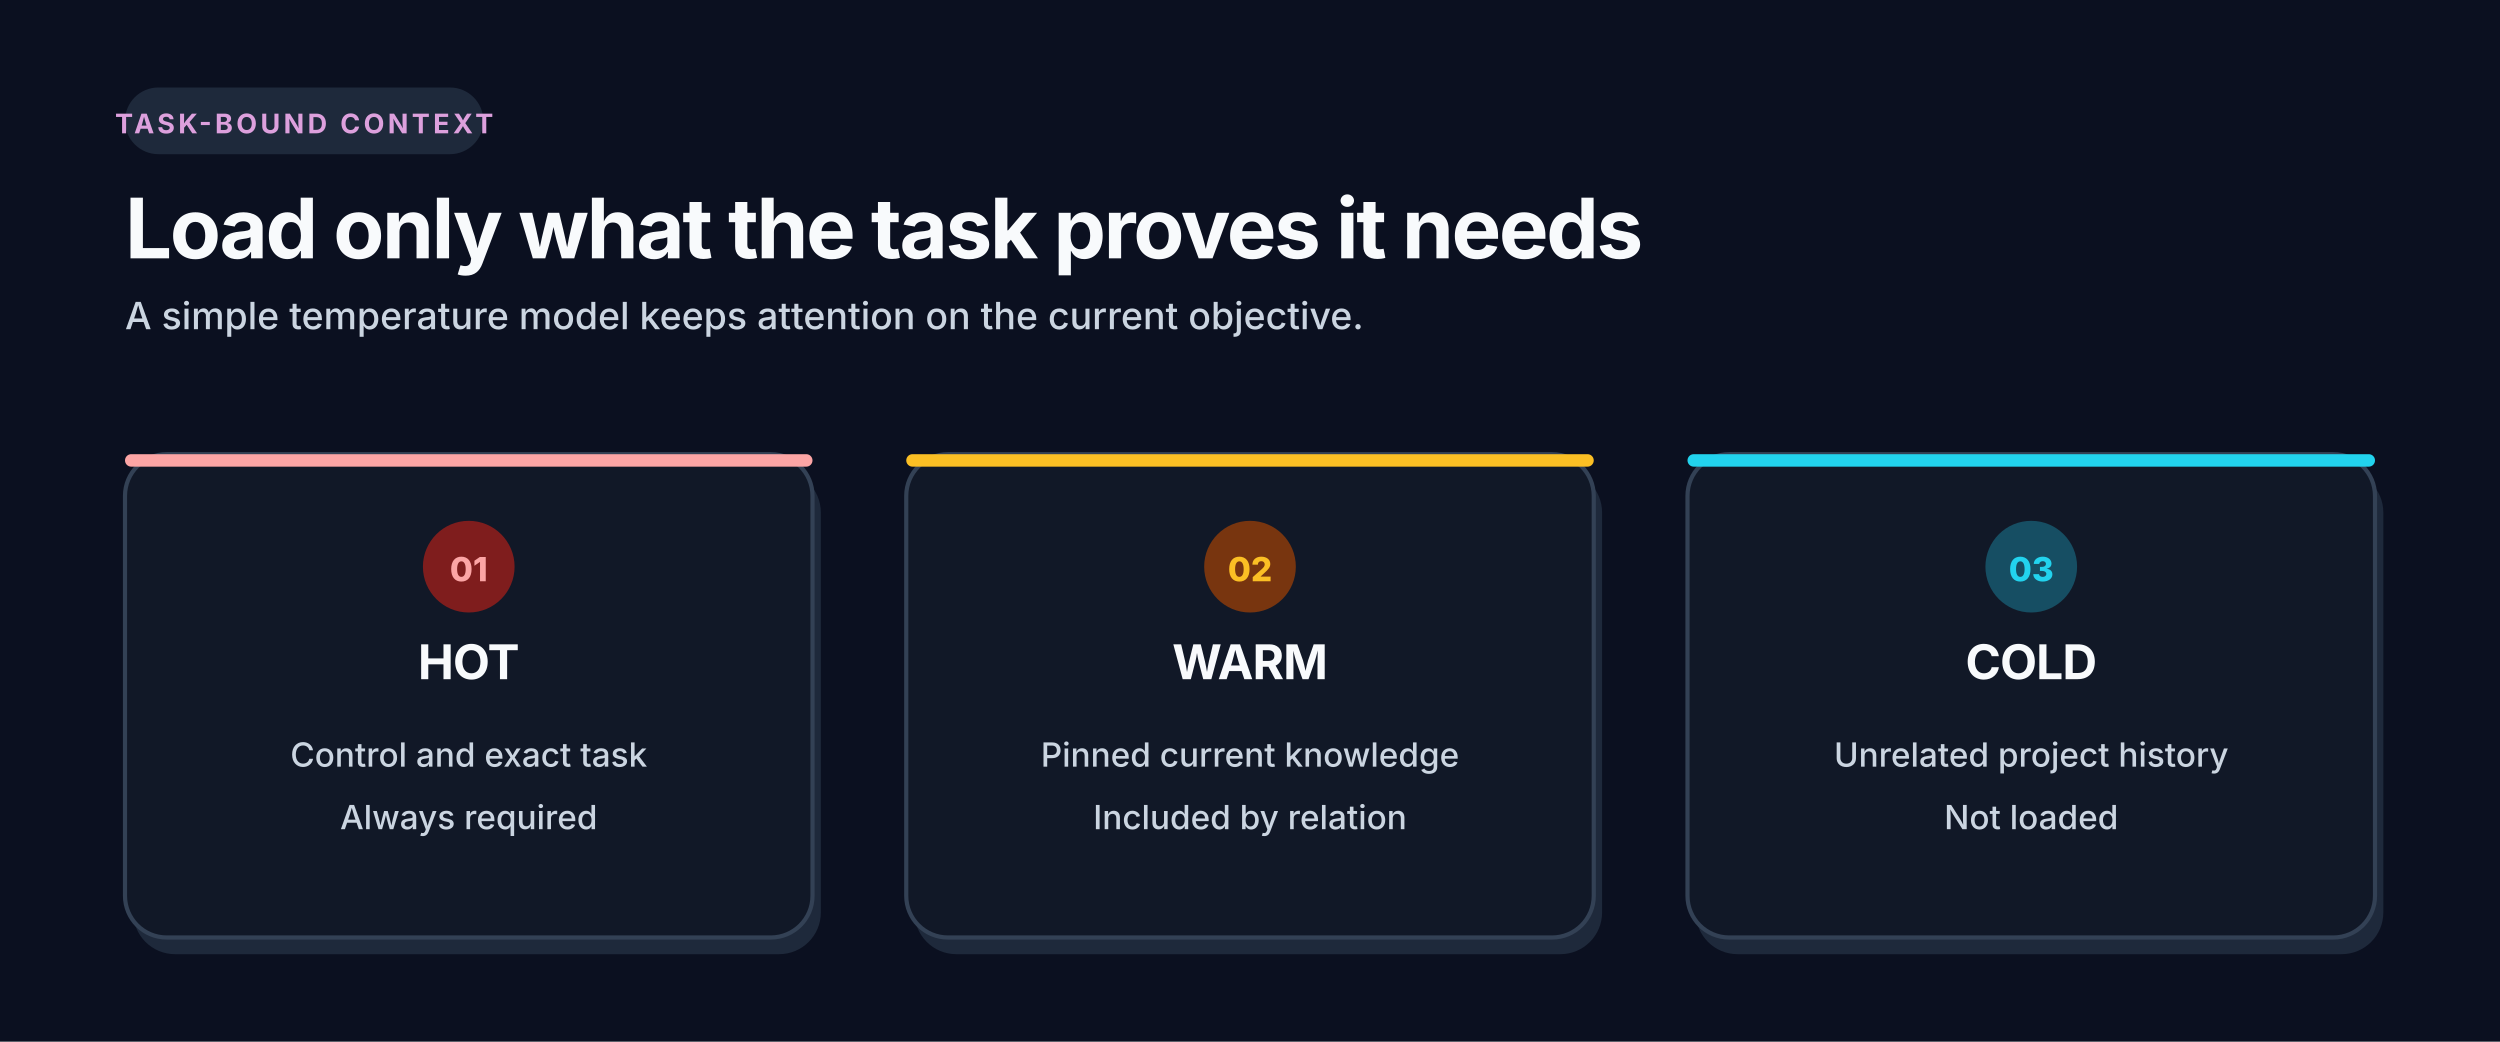
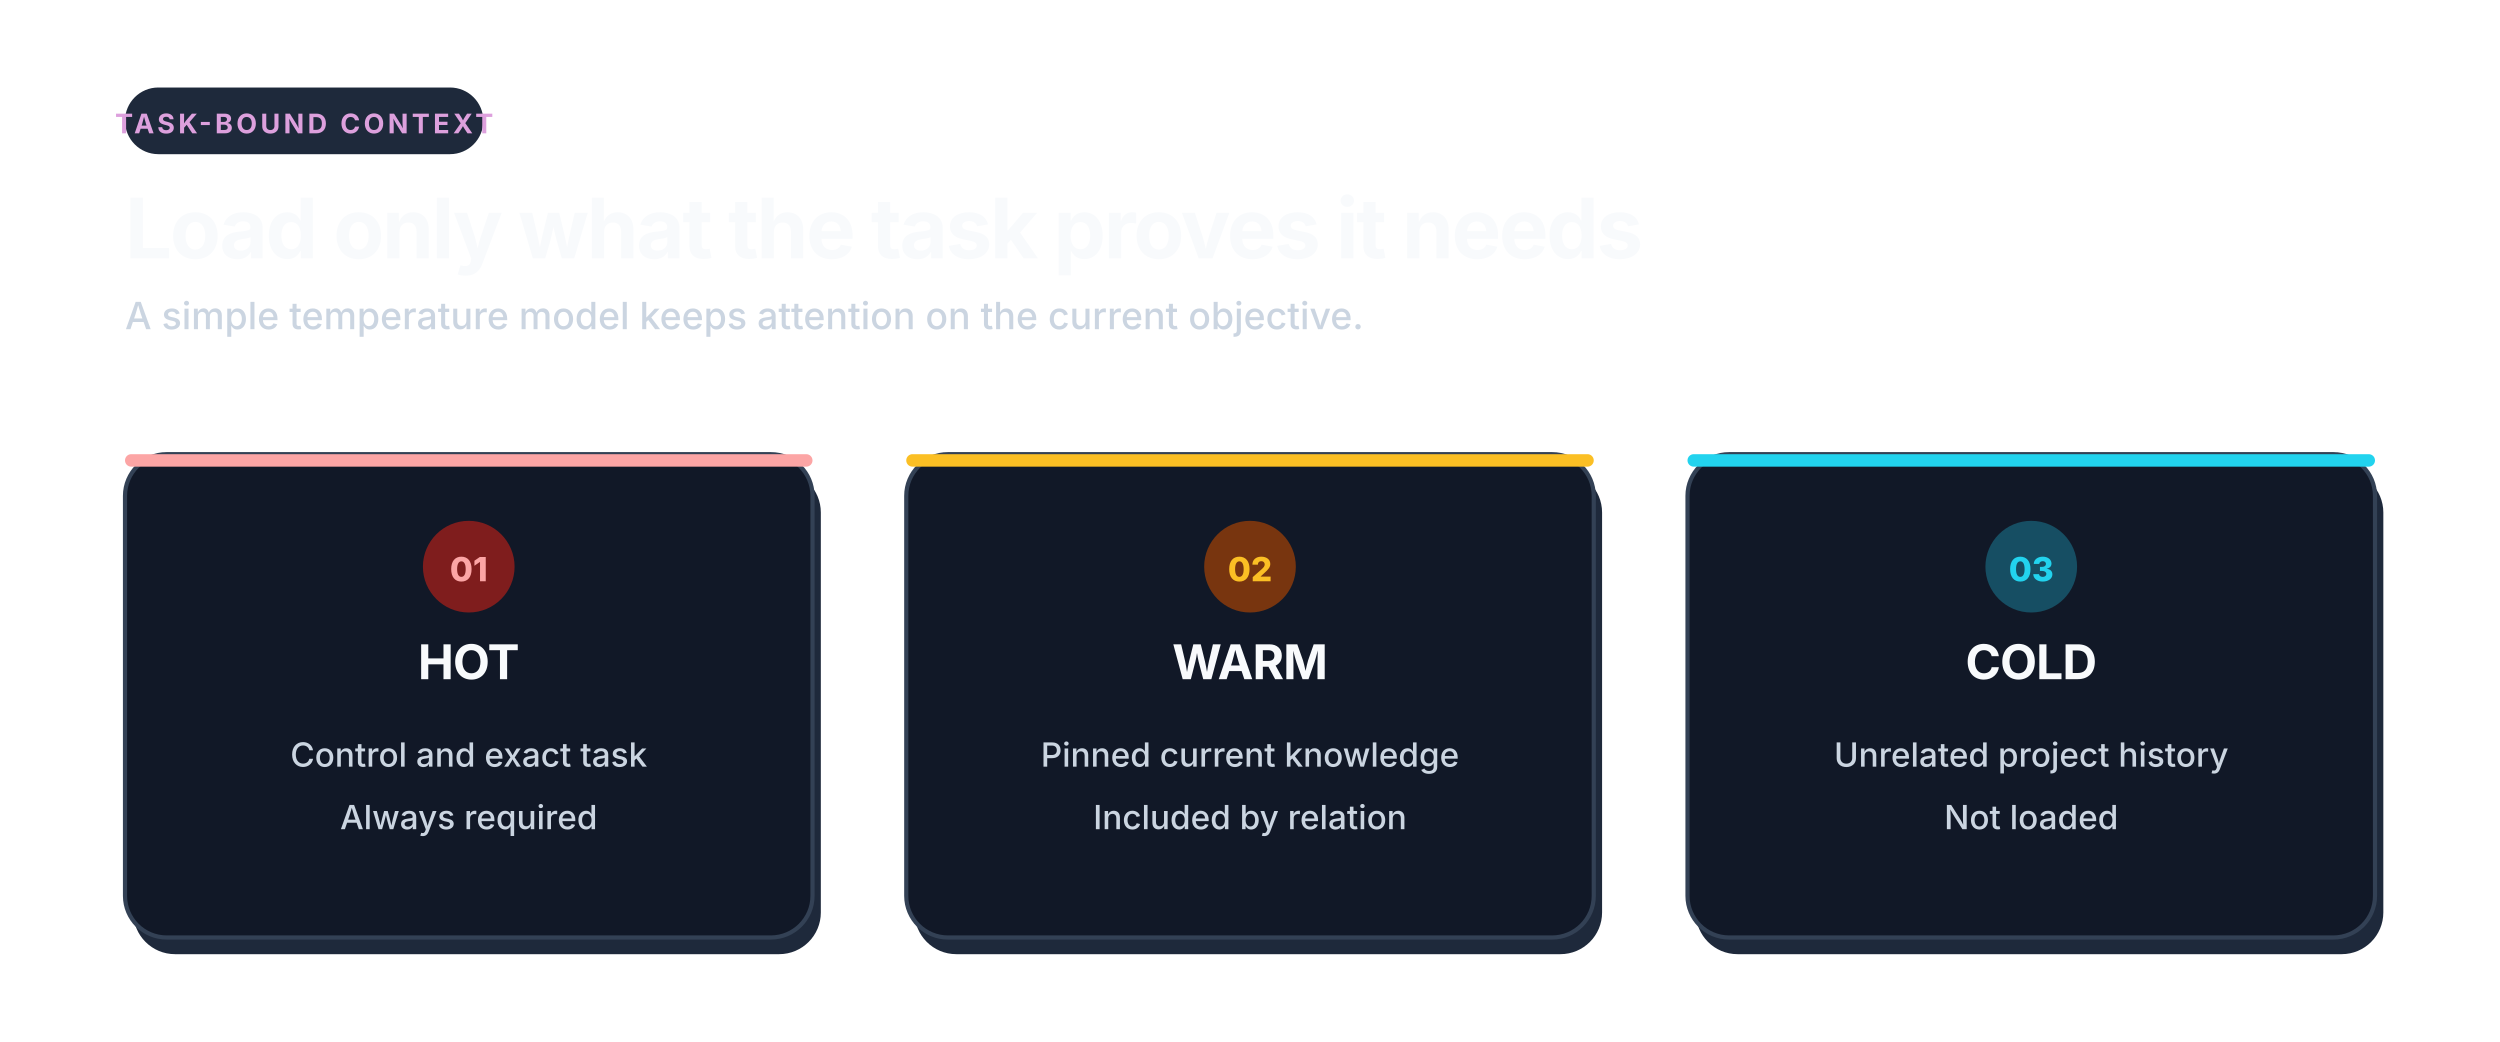
<svg xmlns="http://www.w3.org/2000/svg" width="1200" height="500" viewBox="0 0 1200 500" role="img" aria-labelledby="title desc">
-   <rect width="1200" height="500" fill="#0B1020" />
  <rect x="60" y="42" width="172" height="32" rx="16" fill="#1E293B" />
  <text x="146.0" y="64" text-anchor="middle" fill="#DDA0DD" font-family="Inter, ui-sans-serif, -apple-system, BlinkMacSystemFont, Segoe UI, sans-serif" font-size="13" font-weight="750" letter-spacing="1.6">TASK-BOUND CONTEXT</text>
  <text x="60" y="124" text-anchor="start" fill="#F8FAFC" font-family="Inter, ui-sans-serif, -apple-system, BlinkMacSystemFont, Segoe UI, sans-serif" font-size="40" font-weight="750" letter-spacing="-1.1">Load only what the task proves it needs</text>
  <text x="60" y="158" text-anchor="start" fill="#CBD5E1" font-family="Inter, ui-sans-serif, -apple-system, BlinkMacSystemFont, Segoe UI, sans-serif" font-size="18" font-weight="450">A simple temperature model keeps attention on the current objective.</text>
  <rect x="64" y="226" width="330" height="232" rx="20" fill="#1E293B" />
  <rect id="card-hot" x="60" y="218" width="330" height="232" rx="20" fill="#111827" stroke="#334155" stroke-width="2" />
  <rect x="60" y="218" width="330" height="6" rx="3" fill="#FCA5A5" />
  <circle cx="225.0" cy="272" r="22" fill="#7F1D1D" />
  <text x="225.0" y="279" text-anchor="middle" fill="#FCA5A5" font-family="Inter, ui-sans-serif, -apple-system, BlinkMacSystemFont, Segoe UI, sans-serif" font-size="16" font-weight="800">01</text>
  <text x="225.0" y="326" text-anchor="middle" fill="#F8FAFC" font-family="Inter, ui-sans-serif, -apple-system, BlinkMacSystemFont, Segoe UI, sans-serif" font-size="23" font-weight="720" letter-spacing="-0.4">HOT</text>
  <text x="225.0" y="368" text-anchor="middle" fill="#CBD5E1" font-family="Inter, ui-sans-serif, -apple-system, BlinkMacSystemFont, Segoe UI, sans-serif" font-size="16" font-weight="450">Control and exact task</text>
  <text x="225.0" y="398" text-anchor="middle" fill="#CBD5E1" font-family="Inter, ui-sans-serif, -apple-system, BlinkMacSystemFont, Segoe UI, sans-serif" font-size="16" font-weight="450">Always required</text>
  <rect x="439" y="226" width="330" height="232" rx="20" fill="#1E293B" />
  <rect id="card-warm" x="435" y="218" width="330" height="232" rx="20" fill="#111827" stroke="#334155" stroke-width="2" />
  <rect x="435" y="218" width="330" height="6" rx="3" fill="#FBBF24" />
  <circle cx="600.0" cy="272" r="22" fill="#78350F" />
  <text x="600.0" y="279" text-anchor="middle" fill="#FBBF24" font-family="Inter, ui-sans-serif, -apple-system, BlinkMacSystemFont, Segoe UI, sans-serif" font-size="16" font-weight="800">02</text>
  <text x="600.0" y="326" text-anchor="middle" fill="#F8FAFC" font-family="Inter, ui-sans-serif, -apple-system, BlinkMacSystemFont, Segoe UI, sans-serif" font-size="23" font-weight="720" letter-spacing="-0.4">WARM</text>
  <text x="600.0" y="368" text-anchor="middle" fill="#CBD5E1" font-family="Inter, ui-sans-serif, -apple-system, BlinkMacSystemFont, Segoe UI, sans-serif" font-size="16" font-weight="450">Pinned current knowledge</text>
  <text x="600.0" y="398" text-anchor="middle" fill="#CBD5E1" font-family="Inter, ui-sans-serif, -apple-system, BlinkMacSystemFont, Segoe UI, sans-serif" font-size="16" font-weight="450">Included by relation</text>
  <rect x="814" y="226" width="330" height="232" rx="20" fill="#1E293B" />
  <rect id="card-cold" x="810" y="218" width="330" height="232" rx="20" fill="#111827" stroke="#334155" stroke-width="2" />
  <rect x="810" y="218" width="330" height="6" rx="3" fill="#22D3EE" />
  <circle cx="975.0" cy="272" r="22" fill="#164E63" />
  <text x="975.0" y="279" text-anchor="middle" fill="#22D3EE" font-family="Inter, ui-sans-serif, -apple-system, BlinkMacSystemFont, Segoe UI, sans-serif" font-size="16" font-weight="800">03</text>
  <text x="975.0" y="326" text-anchor="middle" fill="#F8FAFC" font-family="Inter, ui-sans-serif, -apple-system, BlinkMacSystemFont, Segoe UI, sans-serif" font-size="23" font-weight="720" letter-spacing="-0.4">COLD</text>
  <text x="975.0" y="368" text-anchor="middle" fill="#CBD5E1" font-family="Inter, ui-sans-serif, -apple-system, BlinkMacSystemFont, Segoe UI, sans-serif" font-size="16" font-weight="450">Unrelated project history</text>
  <text x="975.0" y="398" text-anchor="middle" fill="#CBD5E1" font-family="Inter, ui-sans-serif, -apple-system, BlinkMacSystemFont, Segoe UI, sans-serif" font-size="16" font-weight="450">Not loaded</text>
</svg>
